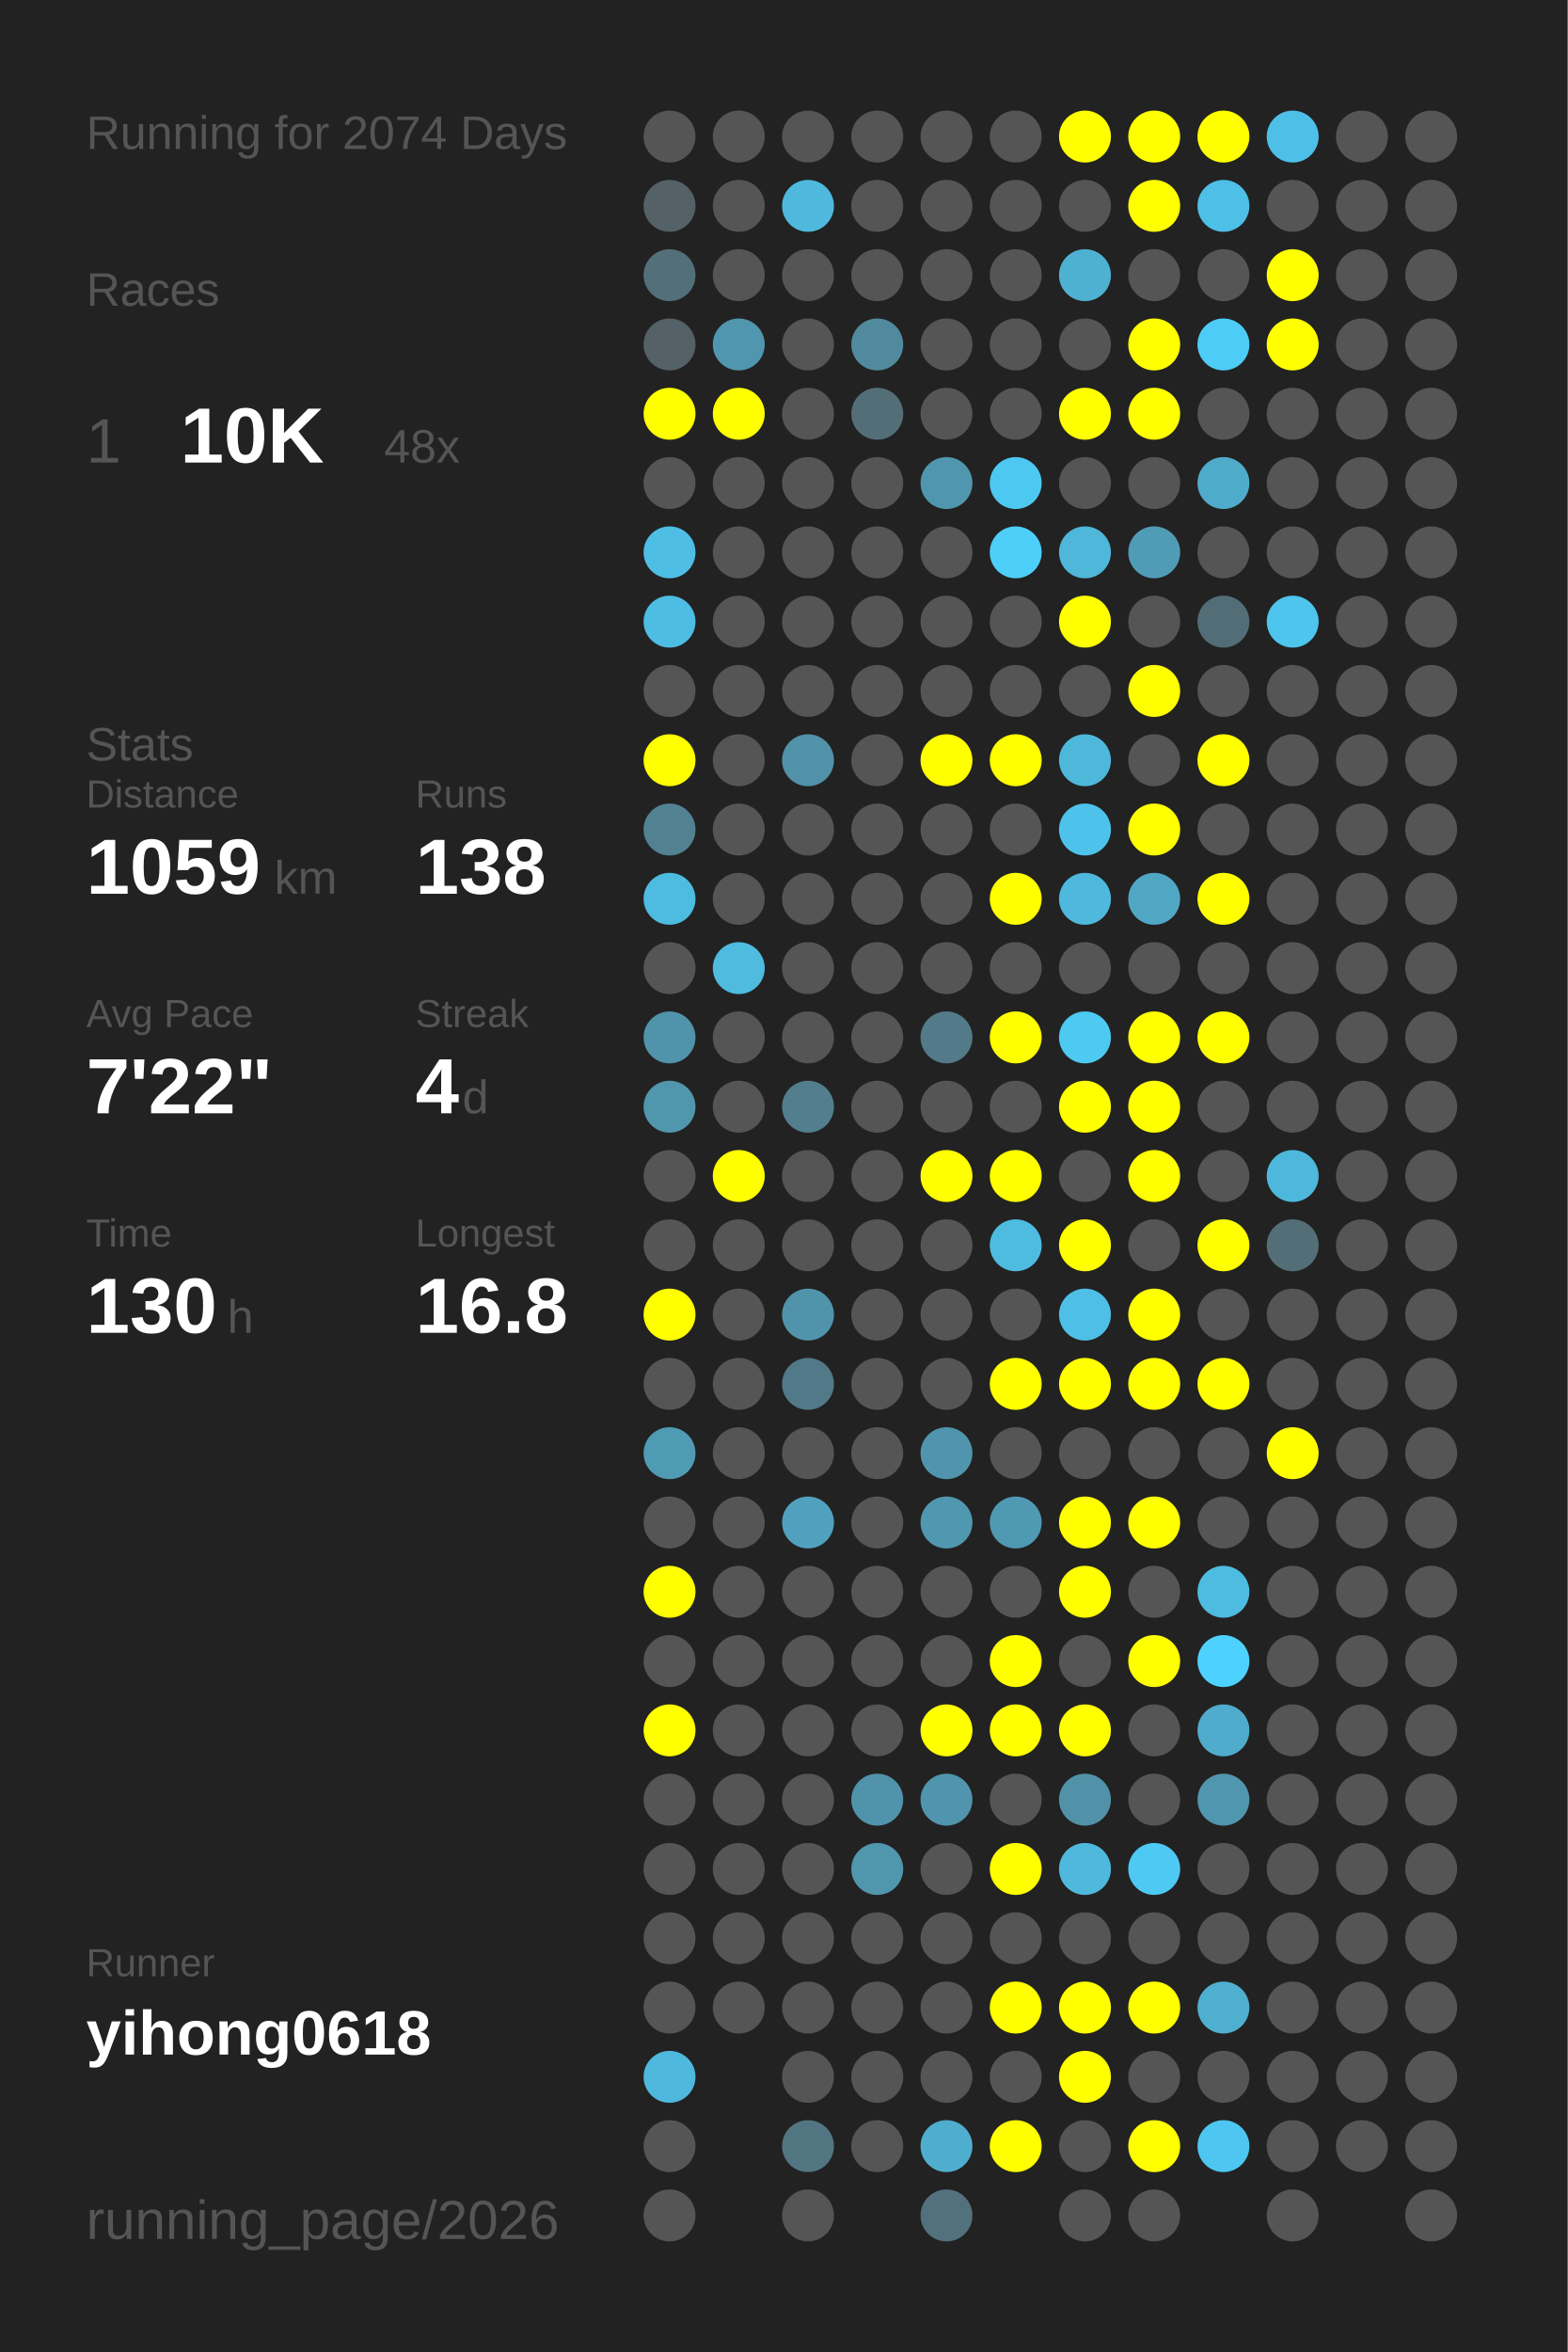
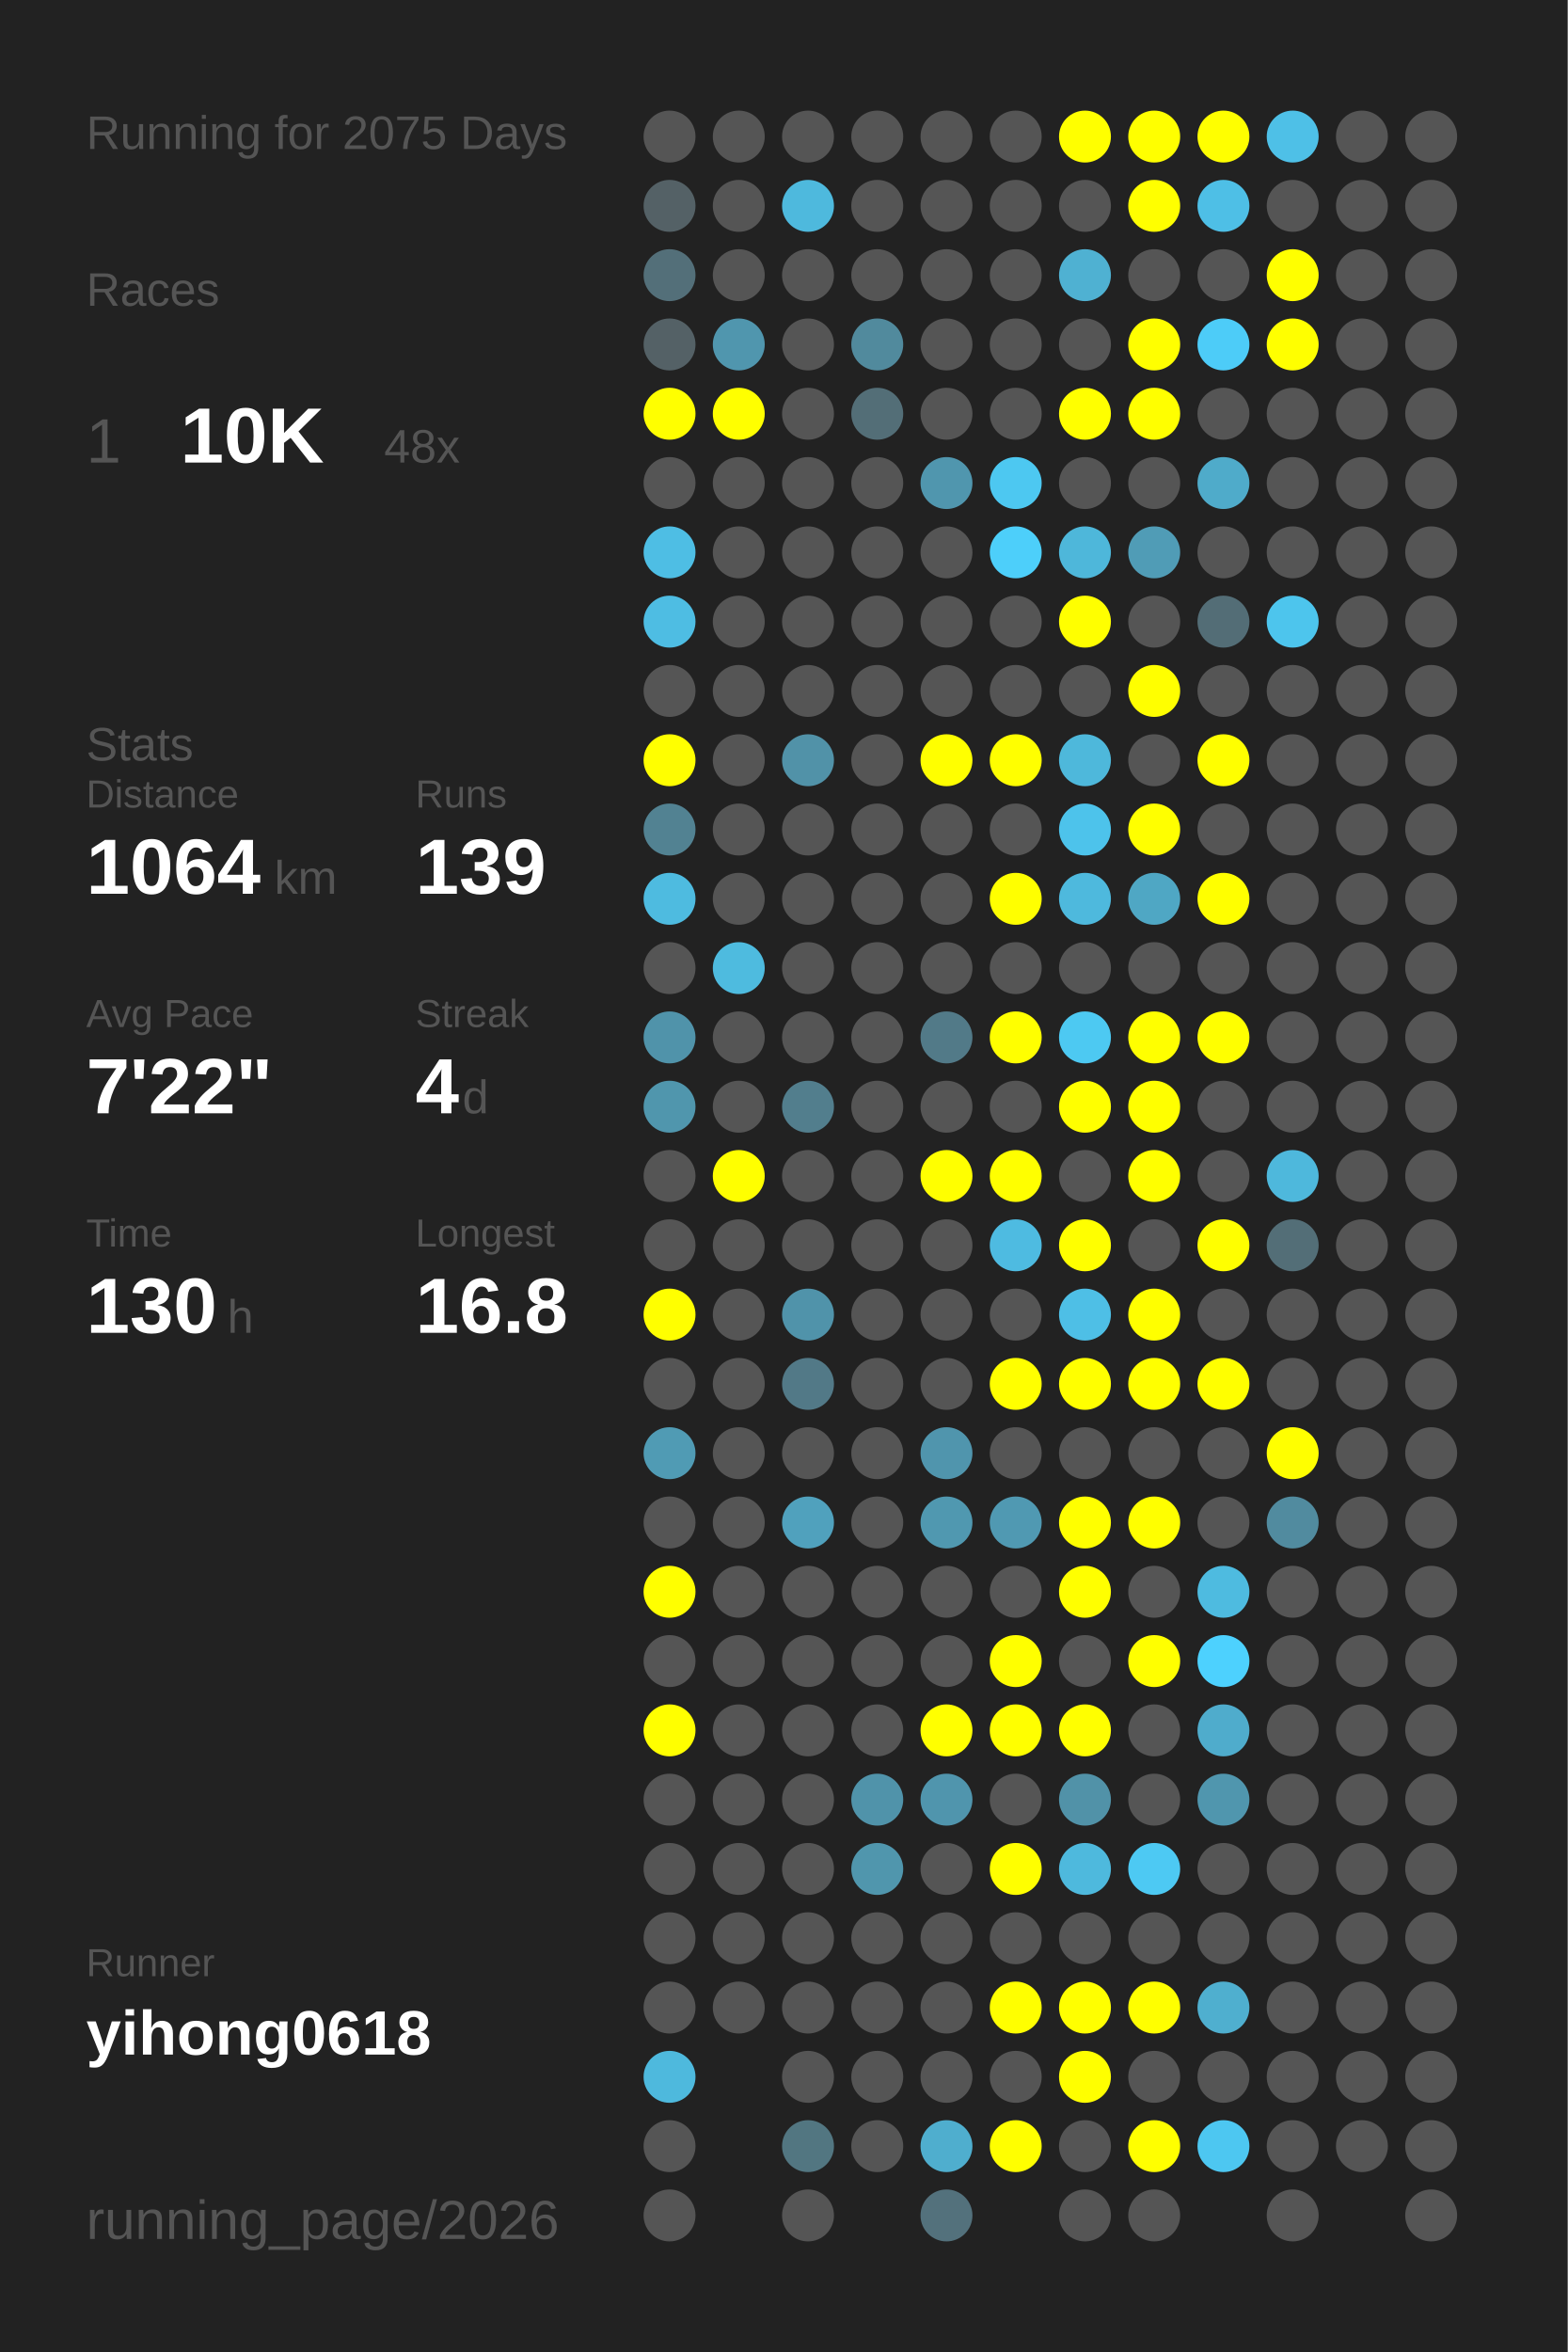
<svg xmlns="http://www.w3.org/2000/svg" baseProfile="full" height="300mm" version="1.1" viewBox="0,0,200,300" width="200mm">
  <defs />
  <rect fill="#222222" height="300" width="200" x="0" y="0" />
-   <text fill="#555555" style="font-size:6px; font-family:Arial;" x="11" y="19">Running for 2074 Days</text>
+   <text fill="#555555" style="font-size:6px; font-family:Arial;" x="11" y="19">Running for 2075 Days</text>
  <text fill="#555555" style="font-size:6px; font-family:Arial;" x="11" y="39">Races</text>
  <text fill="#555555" style="font-size:8px; font-family:Arial;" x="11" y="59">1</text>
  <text fill="#FFFFFF" style="font-size:10px; font-family:Arial; font-weight:bold;" x="23" y="59">10K</text>
  <text fill="#555555" style="font-size:6px; font-family:Arial;" x="49" y="59">48x</text>
  <text fill="#555555" style="font-size:6px; font-family:Arial;" x="11" y="97">Stats</text>
  <text fill="#555555" style="font-size:5px; font-family:Arial;" x="11" y="103">Distance</text>
-   <text fill="#FFFFFF" style="font-size:10px; font-family:Arial; font-weight:bold;" x="11" y="114">1059</text>
+   <text fill="#FFFFFF" style="font-size:10px; font-family:Arial; font-weight:bold;" x="11" y="114">1064</text>
  <text fill="#555555" style="font-size:6px; font-family:Arial;" x="35" y="114">km</text>
  <text fill="#555555" style="font-size:5px; font-family:Arial;" x="53" y="103">Runs</text>
-   <text fill="#FFFFFF" style="font-size:10px; font-family:Arial; font-weight:bold;" x="53" y="114">138</text>
+   <text fill="#FFFFFF" style="font-size:10px; font-family:Arial; font-weight:bold;" x="53" y="114">139</text>
  <text fill="#555555" style="font-size:5px; font-family:Arial;" x="11" y="131">Avg Pace</text>
  <text fill="#FFFFFF" style="font-size:10px; font-family:Arial; font-weight:bold;" x="11" y="142">7'22"</text>
  <text fill="#555555" style="font-size:5px; font-family:Arial;" x="53" y="131">Streak</text>
  <text fill="#FFFFFF" style="font-size:10px; font-family:Arial; font-weight:bold;" x="53" y="142">4</text>
  <text fill="#555555" style="font-size:6px; font-family:Arial;" x="59" y="142">d</text>
  <text fill="#555555" style="font-size:5px; font-family:Arial;" x="11" y="159">Time</text>
  <text fill="#FFFFFF" style="font-size:10px; font-family:Arial; font-weight:bold;" x="11" y="170">130</text>
  <text fill="#555555" style="font-size:6px; font-family:Arial;" x="29" y="170">h</text>
  <text fill="#555555" style="font-size:5px; font-family:Arial;" x="53" y="159">Longest</text>
  <text fill="#FFFFFF" style="font-size:10px; font-family:Arial; font-weight:bold;" x="53" y="170">16.8</text>
  <text fill="#555555" style="font-size:5px; font-family:Arial;" x="11" y="252.065">Runner</text>
  <text fill="#FFFFFF" style="font-size:8px; font-family:Arial; font-weight:bold;" x="11" y="262.065">yihong0618</text>
  <text fill="#555555" style="font-size:7px; font-family:Arial;" x="11" y="285.581">running_page/2026</text>
  <circle cx="85.417" cy="17.419" fill="#555555" r="3.312" />
  <circle cx="85.417" cy="26.258" fill="#546166" r="3.312" />
  <circle cx="85.417" cy="35.097" fill="#536f79" r="3.312" />
  <circle cx="85.417" cy="43.935" fill="#546166" r="3.312" />
  <circle cx="85.417" cy="52.774" fill="#FFFF00" r="3.312" />
  <circle cx="85.417" cy="61.613" fill="#555555" r="3.312" />
  <circle cx="85.417" cy="70.452" fill="#4ebee4" r="3.312" />
  <circle cx="85.417" cy="79.29" fill="#4ebde3" r="3.312" />
  <circle cx="85.417" cy="88.129" fill="#555555" r="3.312" />
  <circle cx="85.417" cy="96.968" fill="#FFFF00" r="3.312" />
  <circle cx="85.417" cy="105.806" fill="#528292" r="3.312" />
  <circle cx="85.417" cy="114.645" fill="#4ebbe0" r="3.312" />
  <circle cx="85.417" cy="123.484" fill="#555555" r="3.312" />
  <circle cx="85.417" cy="132.323" fill="#5093aa" r="3.312" />
  <circle cx="85.417" cy="141.161" fill="#5096ad" r="3.312" />
  <circle cx="85.417" cy="150" fill="#555555" r="3.312" />
  <circle cx="85.417" cy="158.839" fill="#555555" r="3.312" />
  <circle cx="85.417" cy="167.677" fill="#FFFF00" r="3.312" />
  <circle cx="85.417" cy="176.516" fill="#555555" r="3.312" />
  <circle cx="85.417" cy="185.355" fill="#509bb4" r="3.312" />
  <circle cx="85.417" cy="194.194" fill="#555555" r="3.312" />
  <circle cx="85.417" cy="203.032" fill="#FFFF00" r="3.312" />
  <circle cx="85.417" cy="211.871" fill="#555555" r="3.312" />
  <circle cx="85.417" cy="220.71" fill="#FFFF00" r="3.312" />
  <circle cx="85.417" cy="229.548" fill="#555555" r="3.312" />
  <circle cx="85.417" cy="238.387" fill="#555555" r="3.312" />
  <circle cx="85.417" cy="247.226" fill="#555555" r="3.312" />
  <circle cx="85.417" cy="256.065" fill="#555555" r="3.312" />
  <circle cx="85.417" cy="264.903" fill="#4eb9dd" r="3.312" />
  <circle cx="85.417" cy="273.742" fill="#555555" r="3.312" />
  <circle cx="85.417" cy="282.581" fill="#555555" r="3.312" />
  <circle cx="94.25" cy="17.419" fill="#555555" r="3.312" />
  <circle cx="94.25" cy="26.258" fill="#555555" r="3.312" />
  <circle cx="94.25" cy="35.097" fill="#555555" r="3.312" />
  <circle cx="94.25" cy="43.935" fill="#5096ae" r="3.312" />
  <circle cx="94.25" cy="52.774" fill="#FFFF00" r="3.312" />
  <circle cx="94.25" cy="61.613" fill="#555555" r="3.312" />
  <circle cx="94.25" cy="70.452" fill="#555555" r="3.312" />
  <circle cx="94.25" cy="79.29" fill="#555555" r="3.312" />
  <circle cx="94.25" cy="88.129" fill="#555555" r="3.312" />
  <circle cx="94.25" cy="96.968" fill="#555555" r="3.312" />
  <circle cx="94.25" cy="105.806" fill="#555555" r="3.312" />
  <circle cx="94.25" cy="114.645" fill="#555555" r="3.312" />
  <circle cx="94.25" cy="123.484" fill="#4ebbdf" r="3.312" />
  <circle cx="94.25" cy="132.323" fill="#555555" r="3.312" />
  <circle cx="94.25" cy="141.161" fill="#555555" r="3.312" />
  <circle cx="94.25" cy="150" fill="#FFFF00" r="3.312" />
  <circle cx="94.25" cy="158.839" fill="#555555" r="3.312" />
  <circle cx="94.25" cy="167.677" fill="#555555" r="3.312" />
  <circle cx="94.25" cy="176.516" fill="#555555" r="3.312" />
  <circle cx="94.25" cy="185.355" fill="#555555" r="3.312" />
  <circle cx="94.25" cy="194.194" fill="#555555" r="3.312" />
  <circle cx="94.25" cy="203.032" fill="#555555" r="3.312" />
  <circle cx="94.25" cy="211.871" fill="#555555" r="3.312" />
  <circle cx="94.25" cy="220.71" fill="#555555" r="3.312" />
  <circle cx="94.25" cy="229.548" fill="#555555" r="3.312" />
  <circle cx="94.25" cy="238.387" fill="#555555" r="3.312" />
  <circle cx="94.25" cy="247.226" fill="#555555" r="3.312" />
  <circle cx="94.25" cy="256.065" fill="#555555" r="3.312" />
  <circle cx="103.083" cy="17.419" fill="#555555" r="3.312" />
  <circle cx="103.083" cy="26.258" fill="#4eb9dd" r="3.312" />
  <circle cx="103.083" cy="35.097" fill="#555555" r="3.312" />
  <circle cx="103.083" cy="43.935" fill="#555555" r="3.312" />
  <circle cx="103.083" cy="52.774" fill="#555555" r="3.312" />
  <circle cx="103.083" cy="61.613" fill="#555555" r="3.312" />
  <circle cx="103.083" cy="70.452" fill="#555555" r="3.312" />
  <circle cx="103.083" cy="79.29" fill="#555555" r="3.312" />
  <circle cx="103.083" cy="88.129" fill="#555555" r="3.312" />
  <circle cx="103.083" cy="96.968" fill="#5192a8" r="3.312" />
  <circle cx="103.083" cy="105.806" fill="#555555" r="3.312" />
  <circle cx="103.083" cy="114.645" fill="#555555" r="3.312" />
  <circle cx="103.083" cy="123.484" fill="#555555" r="3.312" />
  <circle cx="103.083" cy="132.323" fill="#555555" r="3.312" />
  <circle cx="103.083" cy="141.161" fill="#527e8d" r="3.312" />
  <circle cx="103.083" cy="150" fill="#555555" r="3.312" />
  <circle cx="103.083" cy="158.839" fill="#555555" r="3.312" />
  <circle cx="103.083" cy="167.677" fill="#5093aa" r="3.312" />
  <circle cx="103.083" cy="176.516" fill="#527987" r="3.312" />
  <circle cx="103.083" cy="185.355" fill="#555555" r="3.312" />
  <circle cx="103.083" cy="194.194" fill="#50a1bd" r="3.312" />
  <circle cx="103.083" cy="203.032" fill="#555555" r="3.312" />
  <circle cx="103.083" cy="211.871" fill="#555555" r="3.312" />
  <circle cx="103.083" cy="220.71" fill="#555555" r="3.312" />
  <circle cx="103.083" cy="229.548" fill="#555555" r="3.312" />
  <circle cx="103.083" cy="238.387" fill="#555555" r="3.312" />
  <circle cx="103.083" cy="247.226" fill="#555555" r="3.312" />
  <circle cx="103.083" cy="256.065" fill="#555555" r="3.312" />
  <circle cx="103.083" cy="264.903" fill="#555555" r="3.312" />
  <circle cx="103.083" cy="273.742" fill="#527681" r="3.312" />
  <circle cx="103.083" cy="282.581" fill="#555555" r="3.312" />
  <circle cx="111.917" cy="17.419" fill="#555555" r="3.312" />
  <circle cx="111.917" cy="26.258" fill="#555555" r="3.312" />
  <circle cx="111.917" cy="35.097" fill="#555555" r="3.312" />
  <circle cx="111.917" cy="43.935" fill="#518a9d" r="3.312" />
  <circle cx="111.917" cy="52.774" fill="#536e77" r="3.312" />
  <circle cx="111.917" cy="61.613" fill="#555555" r="3.312" />
  <circle cx="111.917" cy="70.452" fill="#555555" r="3.312" />
  <circle cx="111.917" cy="79.29" fill="#555555" r="3.312" />
  <circle cx="111.917" cy="88.129" fill="#555555" r="3.312" />
  <circle cx="111.917" cy="96.968" fill="#555555" r="3.312" />
  <circle cx="111.917" cy="105.806" fill="#555555" r="3.312" />
  <circle cx="111.917" cy="114.645" fill="#555555" r="3.312" />
  <circle cx="111.917" cy="123.484" fill="#555555" r="3.312" />
  <circle cx="111.917" cy="132.323" fill="#555555" r="3.312" />
  <circle cx="111.917" cy="141.161" fill="#555555" r="3.312" />
  <circle cx="111.917" cy="150" fill="#555555" r="3.312" />
  <circle cx="111.917" cy="158.839" fill="#555555" r="3.312" />
  <circle cx="111.917" cy="167.677" fill="#555555" r="3.312" />
  <circle cx="111.917" cy="176.516" fill="#555555" r="3.312" />
  <circle cx="111.917" cy="185.355" fill="#555555" r="3.312" />
  <circle cx="111.917" cy="194.194" fill="#555555" r="3.312" />
  <circle cx="111.917" cy="203.032" fill="#555555" r="3.312" />
  <circle cx="111.917" cy="211.871" fill="#555555" r="3.312" />
  <circle cx="111.917" cy="220.71" fill="#555555" r="3.312" />
  <circle cx="111.917" cy="229.548" fill="#5093aa" r="3.312" />
  <circle cx="111.917" cy="238.387" fill="#5096ad" r="3.312" />
  <circle cx="111.917" cy="247.226" fill="#555555" r="3.312" />
  <circle cx="111.917" cy="256.065" fill="#555555" r="3.312" />
  <circle cx="111.917" cy="264.903" fill="#555555" r="3.312" />
  <circle cx="111.917" cy="273.742" fill="#555555" r="3.312" />
  <circle cx="120.75" cy="17.419" fill="#555555" r="3.312" />
  <circle cx="120.75" cy="26.258" fill="#555555" r="3.312" />
  <circle cx="120.75" cy="35.097" fill="#555555" r="3.312" />
  <circle cx="120.75" cy="43.935" fill="#555555" r="3.312" />
  <circle cx="120.75" cy="52.774" fill="#555555" r="3.312" />
  <circle cx="120.75" cy="61.613" fill="#5096ae" r="3.312" />
  <circle cx="120.75" cy="70.452" fill="#555555" r="3.312" />
  <circle cx="120.75" cy="79.29" fill="#555555" r="3.312" />
  <circle cx="120.75" cy="88.129" fill="#555555" r="3.312" />
  <circle cx="120.75" cy="96.968" fill="#FFFF00" r="3.312" />
  <circle cx="120.75" cy="105.806" fill="#555555" r="3.312" />
  <circle cx="120.75" cy="114.645" fill="#555555" r="3.312" />
  <circle cx="120.75" cy="123.484" fill="#555555" r="3.312" />
  <circle cx="120.75" cy="132.323" fill="#527a88" r="3.312" />
  <circle cx="120.75" cy="141.161" fill="#555555" r="3.312" />
  <circle cx="120.75" cy="150" fill="#FFFF00" r="3.312" />
  <circle cx="120.75" cy="158.839" fill="#555555" r="3.312" />
  <circle cx="120.75" cy="167.677" fill="#555555" r="3.312" />
  <circle cx="120.75" cy="176.516" fill="#555555" r="3.312" />
  <circle cx="120.75" cy="185.355" fill="#5095ad" r="3.312" />
  <circle cx="120.75" cy="194.194" fill="#5098b0" r="3.312" />
  <circle cx="120.75" cy="203.032" fill="#555555" r="3.312" />
  <circle cx="120.75" cy="211.871" fill="#555555" r="3.312" />
  <circle cx="120.75" cy="220.71" fill="#FFFF00" r="3.312" />
  <circle cx="120.75" cy="229.548" fill="#5095ad" r="3.312" />
  <circle cx="120.75" cy="238.387" fill="#555555" r="3.312" />
  <circle cx="120.75" cy="247.226" fill="#555555" r="3.312" />
  <circle cx="120.75" cy="256.065" fill="#555555" r="3.312" />
  <circle cx="120.75" cy="264.903" fill="#555555" r="3.312" />
  <circle cx="120.75" cy="273.742" fill="#4faece" r="3.312" />
  <circle cx="120.75" cy="282.581" fill="#53717c" r="3.312" />
  <circle cx="129.583" cy="17.419" fill="#555555" r="3.312" />
  <circle cx="129.583" cy="26.258" fill="#555555" r="3.312" />
  <circle cx="129.583" cy="35.097" fill="#555555" r="3.312" />
  <circle cx="129.583" cy="43.935" fill="#555555" r="3.312" />
  <circle cx="129.583" cy="52.774" fill="#555555" r="3.312" />
  <circle cx="129.583" cy="61.613" fill="#4dc8f1" r="3.312" />
  <circle cx="129.583" cy="70.452" fill="#4dcffa" r="3.312" />
  <circle cx="129.583" cy="79.29" fill="#555555" r="3.312" />
  <circle cx="129.583" cy="88.129" fill="#555555" r="3.312" />
  <circle cx="129.583" cy="96.968" fill="#FFFF00" r="3.312" />
  <circle cx="129.583" cy="105.806" fill="#555555" r="3.312" />
  <circle cx="129.583" cy="114.645" fill="#FFFF00" r="3.312" />
  <circle cx="129.583" cy="123.484" fill="#555555" r="3.312" />
  <circle cx="129.583" cy="132.323" fill="#FFFF00" r="3.312" />
  <circle cx="129.583" cy="141.161" fill="#555555" r="3.312" />
  <circle cx="129.583" cy="150" fill="#FFFF00" r="3.312" />
  <circle cx="129.583" cy="158.839" fill="#4ebbe1" r="3.312" />
  <circle cx="129.583" cy="167.677" fill="#555555" r="3.312" />
  <circle cx="129.583" cy="176.516" fill="#FFFF00" r="3.312" />
  <circle cx="129.583" cy="185.355" fill="#555555" r="3.312" />
  <circle cx="129.583" cy="194.194" fill="#5099b2" r="3.312" />
  <circle cx="129.583" cy="203.032" fill="#555555" r="3.312" />
  <circle cx="129.583" cy="211.871" fill="#FFFF00" r="3.312" />
  <circle cx="129.583" cy="220.71" fill="#FFFF00" r="3.312" />
  <circle cx="129.583" cy="229.548" fill="#555555" r="3.312" />
  <circle cx="129.583" cy="238.387" fill="#FFFF00" r="3.312" />
  <circle cx="129.583" cy="247.226" fill="#555555" r="3.312" />
  <circle cx="129.583" cy="256.065" fill="#FFFF00" r="3.312" />
  <circle cx="129.583" cy="264.903" fill="#555555" r="3.312" />
  <circle cx="129.583" cy="273.742" fill="#FFFF00" r="3.312" />
  <circle cx="138.417" cy="17.419" fill="#FFFF00" r="3.312" />
  <circle cx="138.417" cy="26.258" fill="#555555" r="3.312" />
  <circle cx="138.417" cy="35.097" fill="#4fb1d2" r="3.312" />
  <circle cx="138.417" cy="43.935" fill="#555555" r="3.312" />
  <circle cx="138.417" cy="52.774" fill="#FFFF00" r="3.312" />
  <circle cx="138.417" cy="61.613" fill="#555555" r="3.312" />
  <circle cx="138.417" cy="70.452" fill="#4eb7da" r="3.312" />
  <circle cx="138.417" cy="79.29" fill="#FFFF00" r="3.312" />
  <circle cx="138.417" cy="88.129" fill="#555555" r="3.312" />
  <circle cx="138.417" cy="96.968" fill="#4eb8db" r="3.312" />
  <circle cx="138.417" cy="105.806" fill="#4dc3eb" r="3.312" />
  <circle cx="138.417" cy="114.645" fill="#4eb9dd" r="3.312" />
  <circle cx="138.417" cy="123.484" fill="#555555" r="3.312" />
  <circle cx="138.417" cy="132.323" fill="#4dc9f2" r="3.312" />
  <circle cx="138.417" cy="141.161" fill="#FFFF00" r="3.312" />
  <circle cx="138.417" cy="150" fill="#555555" r="3.312" />
  <circle cx="138.417" cy="158.839" fill="#FFFF00" r="3.312" />
  <circle cx="138.417" cy="167.677" fill="#4ebfe6" r="3.312" />
  <circle cx="138.417" cy="176.516" fill="#FFFF00" r="3.312" />
  <circle cx="138.417" cy="185.355" fill="#555555" r="3.312" />
  <circle cx="138.417" cy="194.194" fill="#FFFF00" r="3.312" />
  <circle cx="138.417" cy="203.032" fill="#FFFF00" r="3.312" />
  <circle cx="138.417" cy="211.871" fill="#555555" r="3.312" />
  <circle cx="138.417" cy="220.71" fill="#FFFF00" r="3.312" />
  <circle cx="138.417" cy="229.548" fill="#5192a8" r="3.312" />
  <circle cx="138.417" cy="238.387" fill="#4eb9dd" r="3.312" />
  <circle cx="138.417" cy="247.226" fill="#555555" r="3.312" />
  <circle cx="138.417" cy="256.065" fill="#FFFF00" r="3.312" />
  <circle cx="138.417" cy="264.903" fill="#FFFF00" r="3.312" />
  <circle cx="138.417" cy="273.742" fill="#555555" r="3.312" />
  <circle cx="138.417" cy="282.581" fill="#555555" r="3.312" />
  <circle cx="147.25" cy="17.419" fill="#FFFF00" r="3.312" />
  <circle cx="147.25" cy="26.258" fill="#FFFF00" r="3.312" />
  <circle cx="147.25" cy="35.097" fill="#555555" r="3.312" />
  <circle cx="147.25" cy="43.935" fill="#FFFF00" r="3.312" />
  <circle cx="147.25" cy="52.774" fill="#FFFF00" r="3.312" />
  <circle cx="147.25" cy="61.613" fill="#555555" r="3.312" />
  <circle cx="147.25" cy="70.452" fill="#509cb6" r="3.312" />
  <circle cx="147.25" cy="79.29" fill="#555555" r="3.312" />
  <circle cx="147.25" cy="88.129" fill="#FFFF00" r="3.312" />
  <circle cx="147.25" cy="96.968" fill="#555555" r="3.312" />
  <circle cx="147.25" cy="105.806" fill="#FFFF00" r="3.312" />
  <circle cx="147.25" cy="114.645" fill="#4fa7c4" r="3.312" />
  <circle cx="147.25" cy="123.484" fill="#555555" r="3.312" />
  <circle cx="147.25" cy="132.323" fill="#FFFF00" r="3.312" />
  <circle cx="147.25" cy="141.161" fill="#FFFF00" r="3.312" />
  <circle cx="147.25" cy="150" fill="#FFFF00" r="3.312" />
  <circle cx="147.25" cy="158.839" fill="#555555" r="3.312" />
  <circle cx="147.25" cy="167.677" fill="#FFFF00" r="3.312" />
  <circle cx="147.25" cy="176.516" fill="#FFFF00" r="3.312" />
  <circle cx="147.25" cy="185.355" fill="#555555" r="3.312" />
  <circle cx="147.25" cy="194.194" fill="#FFFF00" r="3.312" />
  <circle cx="147.25" cy="203.032" fill="#555555" r="3.312" />
  <circle cx="147.25" cy="211.871" fill="#FFFF00" r="3.312" />
  <circle cx="147.25" cy="220.71" fill="#555555" r="3.312" />
  <circle cx="147.25" cy="229.548" fill="#555555" r="3.312" />
  <circle cx="147.25" cy="238.387" fill="#4dc9f3" r="3.312" />
  <circle cx="147.25" cy="247.226" fill="#555555" r="3.312" />
  <circle cx="147.25" cy="256.065" fill="#FFFF00" r="3.312" />
  <circle cx="147.25" cy="264.903" fill="#555555" r="3.312" />
  <circle cx="147.25" cy="273.742" fill="#FFFF00" r="3.312" />
  <circle cx="147.25" cy="282.581" fill="#555555" r="3.312" />
  <circle cx="156.083" cy="17.419" fill="#FFFF00" r="3.312" />
  <circle cx="156.083" cy="26.258" fill="#4ebfe6" r="3.312" />
  <circle cx="156.083" cy="35.097" fill="#555555" r="3.312" />
  <circle cx="156.083" cy="43.935" fill="#4dccf8" r="3.312" />
  <circle cx="156.083" cy="52.774" fill="#555555" r="3.312" />
  <circle cx="156.083" cy="61.613" fill="#4fabca" r="3.312" />
  <circle cx="156.083" cy="70.452" fill="#555555" r="3.312" />
  <circle cx="156.083" cy="79.29" fill="#536d76" r="3.312" />
  <circle cx="156.083" cy="88.129" fill="#555555" r="3.312" />
  <circle cx="156.083" cy="96.968" fill="#FFFF00" r="3.312" />
  <circle cx="156.083" cy="105.806" fill="#555555" r="3.312" />
  <circle cx="156.083" cy="114.645" fill="#FFFF00" r="3.312" />
  <circle cx="156.083" cy="123.484" fill="#555555" r="3.312" />
  <circle cx="156.083" cy="132.323" fill="#FFFF00" r="3.312" />
  <circle cx="156.083" cy="141.161" fill="#555555" r="3.312" />
  <circle cx="156.083" cy="150" fill="#555555" r="3.312" />
  <circle cx="156.083" cy="158.839" fill="#FFFF00" r="3.312" />
  <circle cx="156.083" cy="167.677" fill="#555555" r="3.312" />
  <circle cx="156.083" cy="176.516" fill="#FFFF00" r="3.312" />
  <circle cx="156.083" cy="185.355" fill="#555555" r="3.312" />
  <circle cx="156.083" cy="194.194" fill="#555555" r="3.312" />
  <circle cx="156.083" cy="203.032" fill="#4ebbe0" r="3.312" />
  <circle cx="156.083" cy="211.871" fill="#4dd1fe" r="3.312" />
  <circle cx="156.083" cy="220.71" fill="#4faccc" r="3.312" />
  <circle cx="156.083" cy="229.548" fill="#5096ae" r="3.312" />
  <circle cx="156.083" cy="238.387" fill="#555555" r="3.312" />
  <circle cx="156.083" cy="247.226" fill="#555555" r="3.312" />
  <circle cx="156.083" cy="256.065" fill="#4fafcf" r="3.312" />
  <circle cx="156.083" cy="264.903" fill="#555555" r="3.312" />
  <circle cx="156.083" cy="273.742" fill="#4dc7f1" r="3.312" />
  <circle cx="164.917" cy="17.419" fill="#4ec0e7" r="3.312" />
  <circle cx="164.917" cy="26.258" fill="#555555" r="3.312" />
  <circle cx="164.917" cy="35.097" fill="#FFFF00" r="3.312" />
  <circle cx="164.917" cy="43.935" fill="#FFFF00" r="3.312" />
  <circle cx="164.917" cy="52.774" fill="#555555" r="3.312" />
  <circle cx="164.917" cy="61.613" fill="#555555" r="3.312" />
  <circle cx="164.917" cy="70.452" fill="#555555" r="3.312" />
  <circle cx="164.917" cy="79.29" fill="#4dc5ed" r="3.312" />
  <circle cx="164.917" cy="88.129" fill="#555555" r="3.312" />
  <circle cx="164.917" cy="96.968" fill="#555555" r="3.312" />
  <circle cx="164.917" cy="105.806" fill="#555555" r="3.312" />
  <circle cx="164.917" cy="114.645" fill="#555555" r="3.312" />
  <circle cx="164.917" cy="123.484" fill="#555555" r="3.312" />
  <circle cx="164.917" cy="132.323" fill="#555555" r="3.312" />
  <circle cx="164.917" cy="141.161" fill="#555555" r="3.312" />
  <circle cx="164.917" cy="150" fill="#4eb8dc" r="3.312" />
  <circle cx="164.917" cy="158.839" fill="#536e77" r="3.312" />
  <circle cx="164.917" cy="167.677" fill="#555555" r="3.312" />
  <circle cx="164.917" cy="176.516" fill="#555555" r="3.312" />
  <circle cx="164.917" cy="185.355" fill="#FFFF00" r="3.312" />
-   <circle cx="164.917" cy="194.194" fill="#555555" r="3.312" />
+   <circle cx="164.917" cy="194.194" fill="#518b9f" r="3.312" />
  <circle cx="164.917" cy="203.032" fill="#555555" r="3.312" />
  <circle cx="164.917" cy="211.871" fill="#555555" r="3.312" />
  <circle cx="164.917" cy="220.71" fill="#555555" r="3.312" />
  <circle cx="164.917" cy="229.548" fill="#555555" r="3.312" />
  <circle cx="164.917" cy="238.387" fill="#555555" r="3.312" />
  <circle cx="164.917" cy="247.226" fill="#555555" r="3.312" />
  <circle cx="164.917" cy="256.065" fill="#555555" r="3.312" />
  <circle cx="164.917" cy="264.903" fill="#555555" r="3.312" />
  <circle cx="164.917" cy="273.742" fill="#555555" r="3.312" />
  <circle cx="164.917" cy="282.581" fill="#555555" r="3.312" />
  <circle cx="173.75" cy="17.419" fill="#555555" r="3.312" />
  <circle cx="173.75" cy="26.258" fill="#555555" r="3.312" />
  <circle cx="173.75" cy="35.097" fill="#555555" r="3.312" />
  <circle cx="173.75" cy="43.935" fill="#555555" r="3.312" />
  <circle cx="173.75" cy="52.774" fill="#555555" r="3.312" />
  <circle cx="173.75" cy="61.613" fill="#555555" r="3.312" />
  <circle cx="173.75" cy="70.452" fill="#555555" r="3.312" />
  <circle cx="173.75" cy="79.29" fill="#555555" r="3.312" />
  <circle cx="173.75" cy="88.129" fill="#555555" r="3.312" />
  <circle cx="173.75" cy="96.968" fill="#555555" r="3.312" />
  <circle cx="173.75" cy="105.806" fill="#555555" r="3.312" />
  <circle cx="173.75" cy="114.645" fill="#555555" r="3.312" />
  <circle cx="173.75" cy="123.484" fill="#555555" r="3.312" />
  <circle cx="173.75" cy="132.323" fill="#555555" r="3.312" />
  <circle cx="173.75" cy="141.161" fill="#555555" r="3.312" />
  <circle cx="173.75" cy="150" fill="#555555" r="3.312" />
  <circle cx="173.75" cy="158.839" fill="#555555" r="3.312" />
  <circle cx="173.75" cy="167.677" fill="#555555" r="3.312" />
  <circle cx="173.75" cy="176.516" fill="#555555" r="3.312" />
  <circle cx="173.75" cy="185.355" fill="#555555" r="3.312" />
  <circle cx="173.75" cy="194.194" fill="#555555" r="3.312" />
  <circle cx="173.75" cy="203.032" fill="#555555" r="3.312" />
  <circle cx="173.75" cy="211.871" fill="#555555" r="3.312" />
  <circle cx="173.75" cy="220.71" fill="#555555" r="3.312" />
  <circle cx="173.75" cy="229.548" fill="#555555" r="3.312" />
  <circle cx="173.75" cy="238.387" fill="#555555" r="3.312" />
  <circle cx="173.75" cy="247.226" fill="#555555" r="3.312" />
  <circle cx="173.75" cy="256.065" fill="#555555" r="3.312" />
  <circle cx="173.75" cy="264.903" fill="#555555" r="3.312" />
  <circle cx="173.75" cy="273.742" fill="#555555" r="3.312" />
  <circle cx="182.583" cy="17.419" fill="#555555" r="3.312" />
  <circle cx="182.583" cy="26.258" fill="#555555" r="3.312" />
  <circle cx="182.583" cy="35.097" fill="#555555" r="3.312" />
  <circle cx="182.583" cy="43.935" fill="#555555" r="3.312" />
  <circle cx="182.583" cy="52.774" fill="#555555" r="3.312" />
  <circle cx="182.583" cy="61.613" fill="#555555" r="3.312" />
  <circle cx="182.583" cy="70.452" fill="#555555" r="3.312" />
  <circle cx="182.583" cy="79.29" fill="#555555" r="3.312" />
  <circle cx="182.583" cy="88.129" fill="#555555" r="3.312" />
  <circle cx="182.583" cy="96.968" fill="#555555" r="3.312" />
  <circle cx="182.583" cy="105.806" fill="#555555" r="3.312" />
  <circle cx="182.583" cy="114.645" fill="#555555" r="3.312" />
  <circle cx="182.583" cy="123.484" fill="#555555" r="3.312" />
  <circle cx="182.583" cy="132.323" fill="#555555" r="3.312" />
  <circle cx="182.583" cy="141.161" fill="#555555" r="3.312" />
  <circle cx="182.583" cy="150" fill="#555555" r="3.312" />
  <circle cx="182.583" cy="158.839" fill="#555555" r="3.312" />
  <circle cx="182.583" cy="167.677" fill="#555555" r="3.312" />
  <circle cx="182.583" cy="176.516" fill="#555555" r="3.312" />
  <circle cx="182.583" cy="185.355" fill="#555555" r="3.312" />
  <circle cx="182.583" cy="194.194" fill="#555555" r="3.312" />
  <circle cx="182.583" cy="203.032" fill="#555555" r="3.312" />
  <circle cx="182.583" cy="211.871" fill="#555555" r="3.312" />
  <circle cx="182.583" cy="220.71" fill="#555555" r="3.312" />
  <circle cx="182.583" cy="229.548" fill="#555555" r="3.312" />
  <circle cx="182.583" cy="238.387" fill="#555555" r="3.312" />
  <circle cx="182.583" cy="247.226" fill="#555555" r="3.312" />
  <circle cx="182.583" cy="256.065" fill="#555555" r="3.312" />
  <circle cx="182.583" cy="264.903" fill="#555555" r="3.312" />
  <circle cx="182.583" cy="273.742" fill="#555555" r="3.312" />
  <circle cx="182.583" cy="282.581" fill="#555555" r="3.312" />
</svg>
